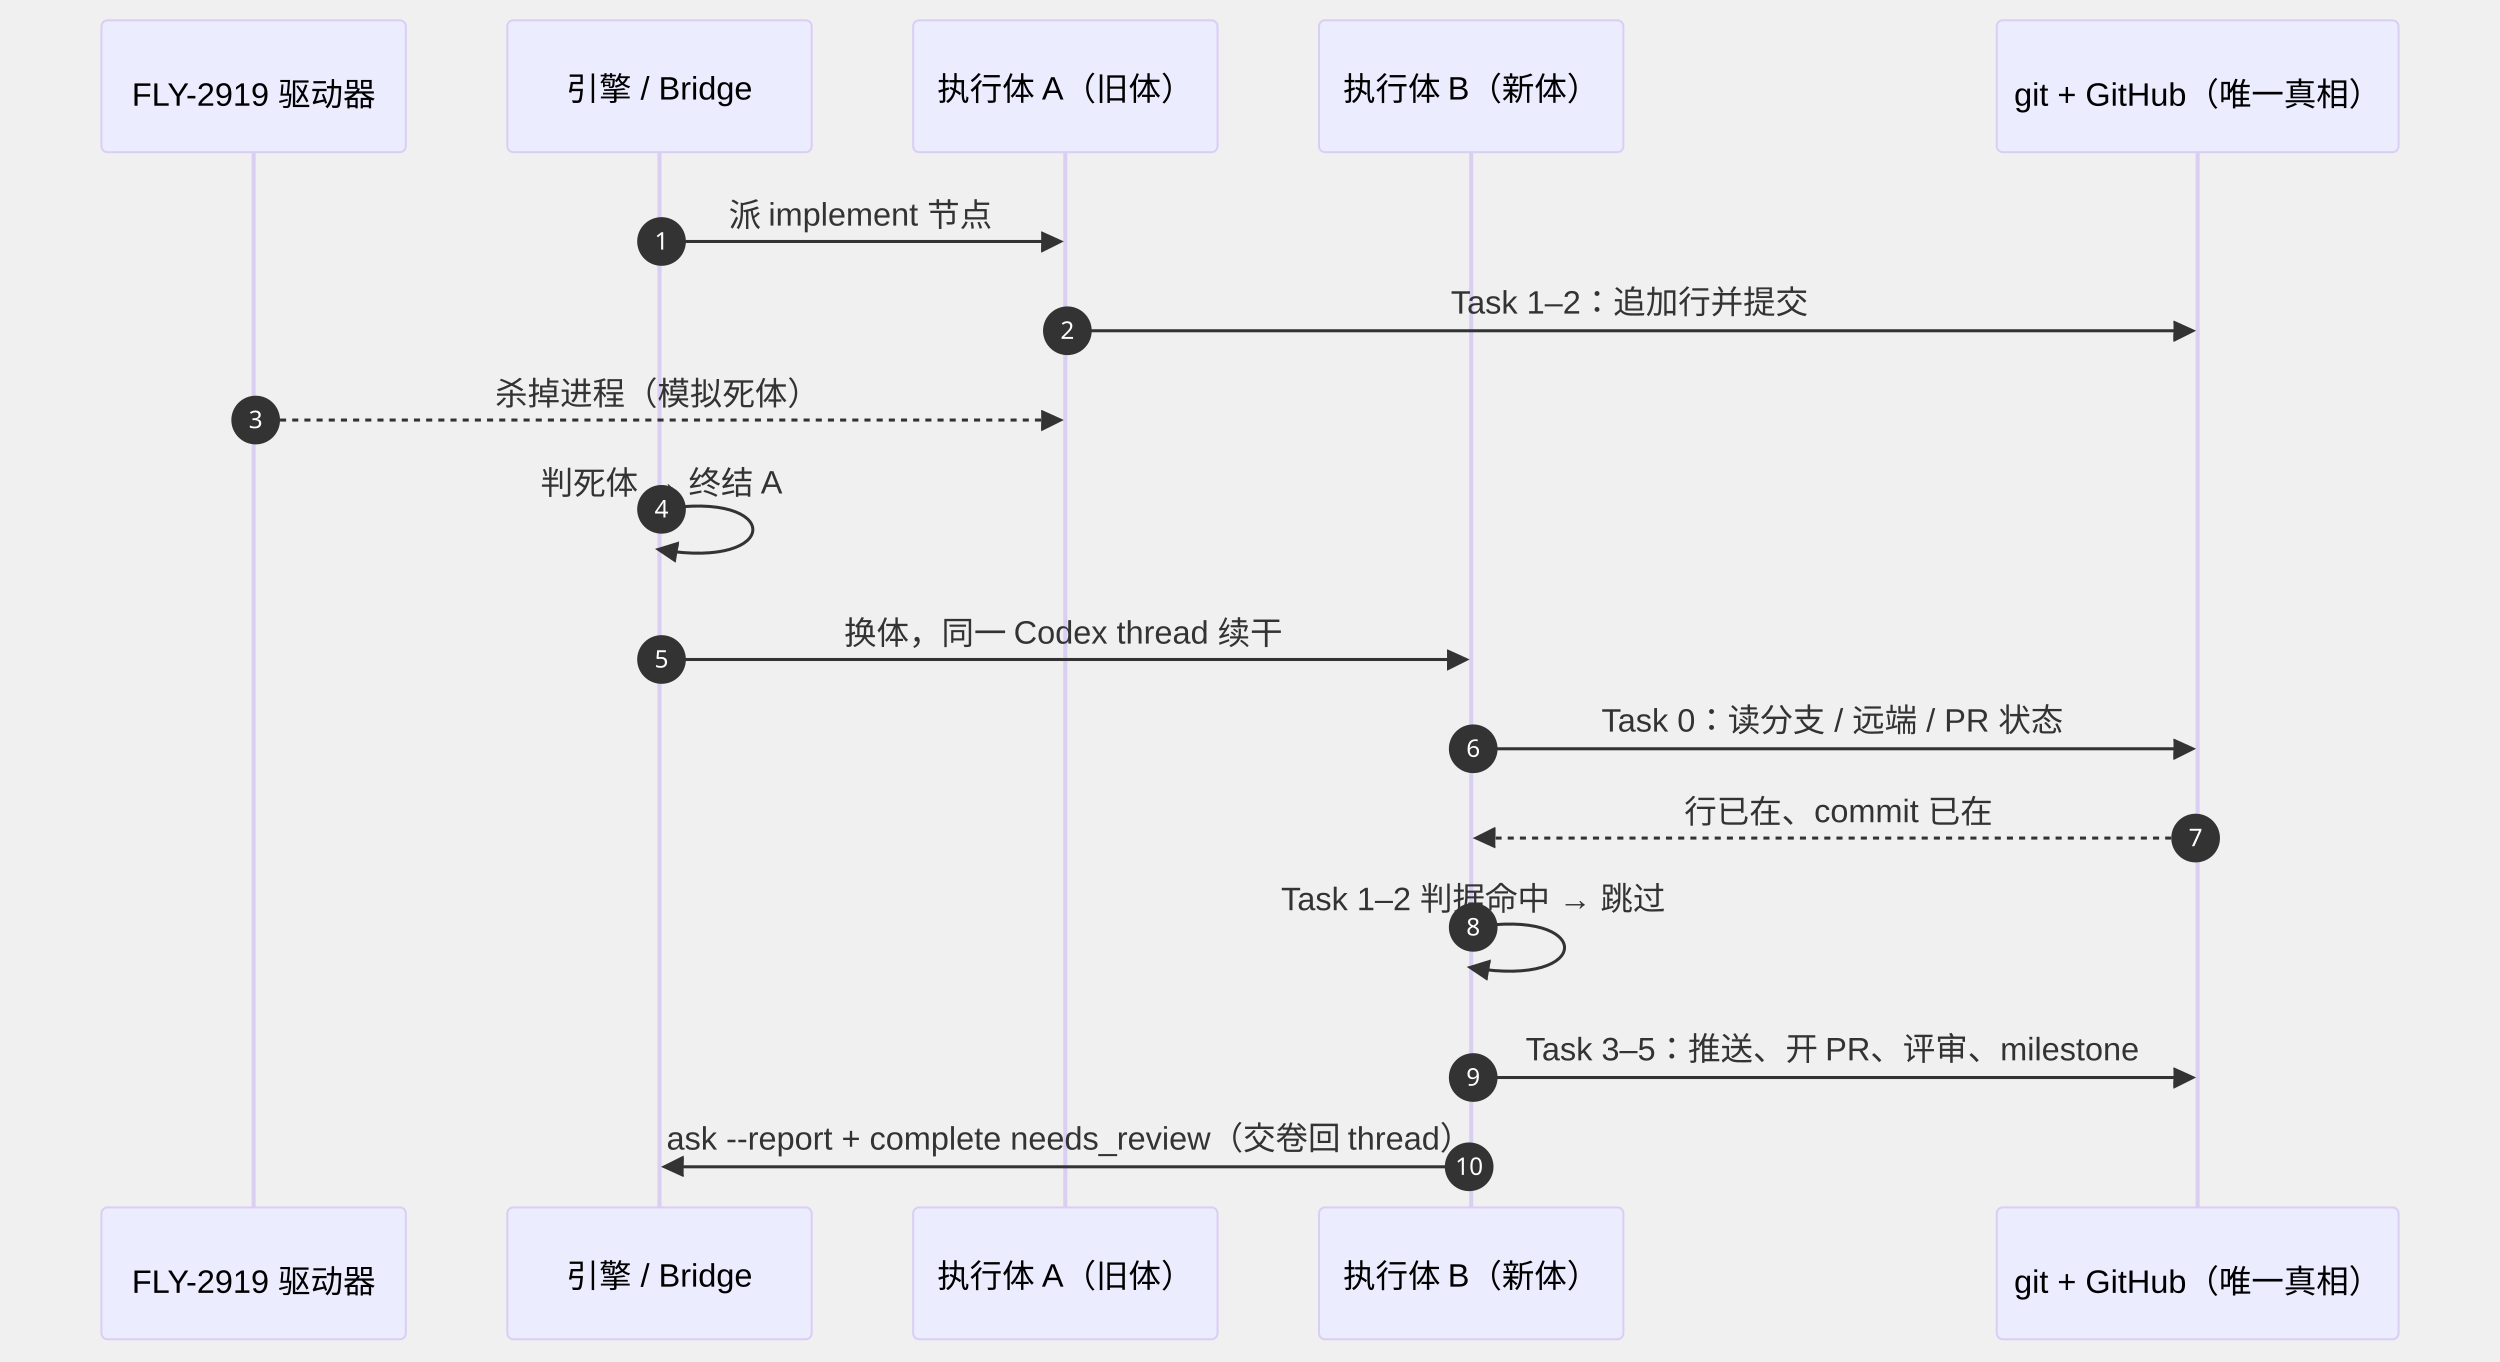
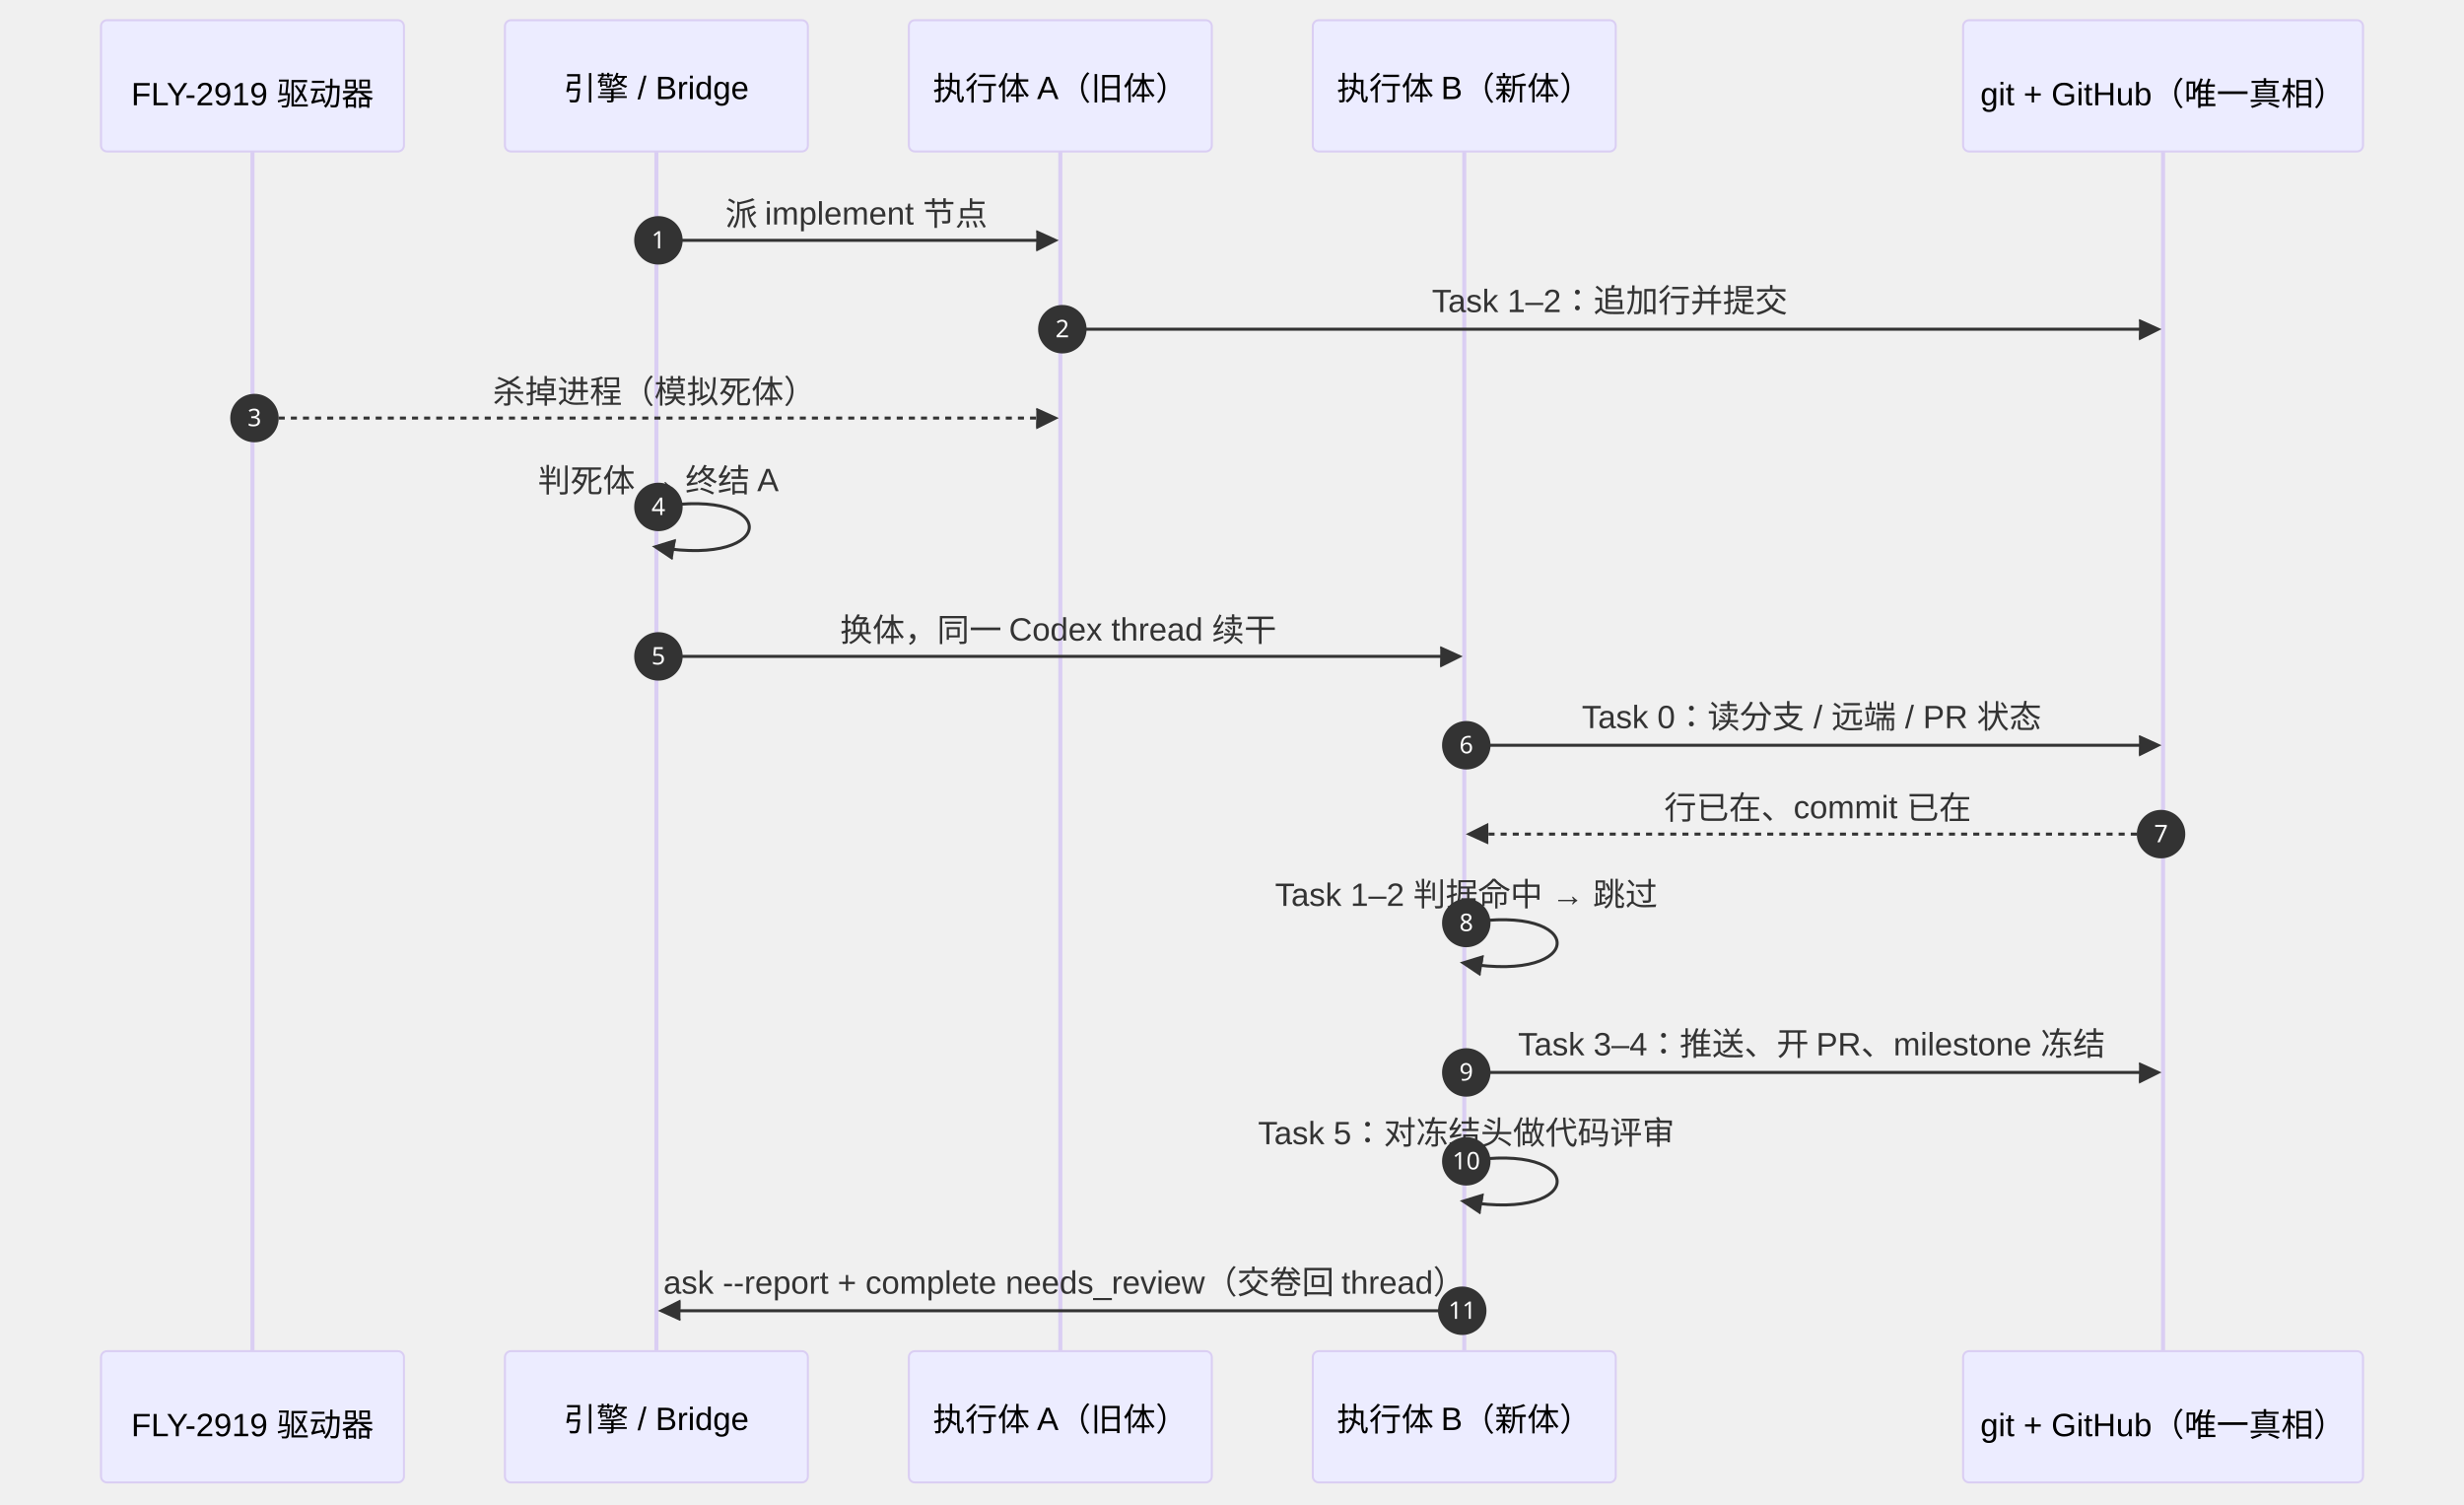
- <svg xmlns="http://www.w3.org/2000/svg" id="FLY-3030-d2" width="100%" style="max-width: 1232px; background-color: white;" viewBox="-50 -10 1232 671" role="graphics-document document" aria-roledescription="sequence">
+ <svg xmlns="http://www.w3.org/2000/svg" id="FLY-3030-d2" width="100%" style="max-width: 1220px; background-color: white;" viewBox="-50 -10 1220 745" role="graphics-document document" aria-roledescription="sequence">
  <g>
-     <rect x="934" y="585" fill="#eaeaea" stroke="#666" width="198" height="65" name="G" rx="3" ry="3" class="actor actor-bottom" />
-     <text x="1033" y="617.5" dominant-baseline="central" alignment-baseline="central" class="actor actor-box" style="text-anchor: middle; font-size: 16px; font-weight: 400;">
-       <tspan x="1033" dy="0">git + GitHub（唯一真相）</tspan>
+     <rect x="922" y="659" fill="#eaeaea" stroke="#666" width="198" height="65" name="G" rx="3" ry="3" class="actor actor-bottom" />
+     <text x="1021" y="691.5" dominant-baseline="central" alignment-baseline="central" class="actor actor-box" style="text-anchor: middle; font-size: 16px; font-weight: 400;">
+       <tspan x="1021" dy="0">git + GitHub（唯一真相）</tspan>
    </text>
  </g>
  <g>
-     <rect x="600" y="585" fill="#eaeaea" stroke="#666" width="150" height="65" name="B" rx="3" ry="3" class="actor actor-bottom" />
-     <text x="675" y="617.5" dominant-baseline="central" alignment-baseline="central" class="actor actor-box" style="text-anchor: middle; font-size: 16px; font-weight: 400;">
+     <rect x="600" y="659" fill="#eaeaea" stroke="#666" width="150" height="65" name="B" rx="3" ry="3" class="actor actor-bottom" />
+     <text x="675" y="691.5" dominant-baseline="central" alignment-baseline="central" class="actor actor-box" style="text-anchor: middle; font-size: 16px; font-weight: 400;">
      <tspan x="675" dy="0">执行体 B（新体）</tspan>
    </text>
  </g>
  <g>
-     <rect x="400" y="585" fill="#eaeaea" stroke="#666" width="150" height="65" name="A" rx="3" ry="3" class="actor actor-bottom" />
-     <text x="475" y="617.5" dominant-baseline="central" alignment-baseline="central" class="actor actor-box" style="text-anchor: middle; font-size: 16px; font-weight: 400;">
+     <rect x="400" y="659" fill="#eaeaea" stroke="#666" width="150" height="65" name="A" rx="3" ry="3" class="actor actor-bottom" />
+     <text x="475" y="691.5" dominant-baseline="central" alignment-baseline="central" class="actor actor-box" style="text-anchor: middle; font-size: 16px; font-weight: 400;">
      <tspan x="475" dy="0">执行体 A（旧体）</tspan>
    </text>
  </g>
  <g>
-     <rect x="200" y="585" fill="#eaeaea" stroke="#666" width="150" height="65" name="E" rx="3" ry="3" class="actor actor-bottom" />
-     <text x="275" y="617.5" dominant-baseline="central" alignment-baseline="central" class="actor actor-box" style="text-anchor: middle; font-size: 16px; font-weight: 400;">
+     <rect x="200" y="659" fill="#eaeaea" stroke="#666" width="150" height="65" name="E" rx="3" ry="3" class="actor actor-bottom" />
+     <text x="275" y="691.5" dominant-baseline="central" alignment-baseline="central" class="actor actor-box" style="text-anchor: middle; font-size: 16px; font-weight: 400;">
      <tspan x="275" dy="0">引擎 / Bridge</tspan>
    </text>
  </g>
  <g>
-     <rect x="0" y="585" fill="#eaeaea" stroke="#666" width="150" height="65" name="D" rx="3" ry="3" class="actor actor-bottom" />
-     <text x="75" y="617.5" dominant-baseline="central" alignment-baseline="central" class="actor actor-box" style="text-anchor: middle; font-size: 16px; font-weight: 400;">
+     <rect x="0" y="659" fill="#eaeaea" stroke="#666" width="150" height="65" name="D" rx="3" ry="3" class="actor actor-bottom" />
+     <text x="75" y="691.5" dominant-baseline="central" alignment-baseline="central" class="actor actor-box" style="text-anchor: middle; font-size: 16px; font-weight: 400;">
      <tspan x="75" dy="0">FLY-2919 驱动器</tspan>
    </text>
  </g>
  <g>
-     <line id="actor4" x1="1033" y1="65" x2="1033" y2="585" class="actor-line 200" stroke-width="0.5px" stroke="#999" name="G" />
+     <line id="actor4" x1="1021" y1="65" x2="1021" y2="659" class="actor-line 200" stroke-width="0.5px" stroke="#999" name="G" />
    <g id="root-4">
-       <rect x="934" y="0" fill="#eaeaea" stroke="#666" width="198" height="65" name="G" rx="3" ry="3" class="actor actor-top" />
-       <text x="1033" y="32.5" dominant-baseline="central" alignment-baseline="central" class="actor actor-box" style="text-anchor: middle; font-size: 16px; font-weight: 400;">
-         <tspan x="1033" dy="0">git + GitHub（唯一真相）</tspan>
+       <rect x="922" y="0" fill="#eaeaea" stroke="#666" width="198" height="65" name="G" rx="3" ry="3" class="actor actor-top" />
+       <text x="1021" y="32.5" dominant-baseline="central" alignment-baseline="central" class="actor actor-box" style="text-anchor: middle; font-size: 16px; font-weight: 400;">
+         <tspan x="1021" dy="0">git + GitHub（唯一真相）</tspan>
      </text>
    </g>
  </g>
  <g>
-     <line id="actor3" x1="675" y1="65" x2="675" y2="585" class="actor-line 200" stroke-width="0.5px" stroke="#999" name="B" />
+     <line id="actor3" x1="675" y1="65" x2="675" y2="659" class="actor-line 200" stroke-width="0.5px" stroke="#999" name="B" />
    <g id="root-3">
      <rect x="600" y="0" fill="#eaeaea" stroke="#666" width="150" height="65" name="B" rx="3" ry="3" class="actor actor-top" />
      <text x="675" y="32.5" dominant-baseline="central" alignment-baseline="central" class="actor actor-box" style="text-anchor: middle; font-size: 16px; font-weight: 400;">
        <tspan x="675" dy="0">执行体 B（新体）</tspan>
      </text>
    </g>
  </g>
  <g>
-     <line id="actor2" x1="475" y1="65" x2="475" y2="585" class="actor-line 200" stroke-width="0.5px" stroke="#999" name="A" />
+     <line id="actor2" x1="475" y1="65" x2="475" y2="659" class="actor-line 200" stroke-width="0.5px" stroke="#999" name="A" />
    <g id="root-2">
      <rect x="400" y="0" fill="#eaeaea" stroke="#666" width="150" height="65" name="A" rx="3" ry="3" class="actor actor-top" />
      <text x="475" y="32.5" dominant-baseline="central" alignment-baseline="central" class="actor actor-box" style="text-anchor: middle; font-size: 16px; font-weight: 400;">
        <tspan x="475" dy="0">执行体 A（旧体）</tspan>
      </text>
    </g>
  </g>
  <g>
-     <line id="actor1" x1="275" y1="65" x2="275" y2="585" class="actor-line 200" stroke-width="0.5px" stroke="#999" name="E" />
+     <line id="actor1" x1="275" y1="65" x2="275" y2="659" class="actor-line 200" stroke-width="0.5px" stroke="#999" name="E" />
    <g id="root-1">
      <rect x="200" y="0" fill="#eaeaea" stroke="#666" width="150" height="65" name="E" rx="3" ry="3" class="actor actor-top" />
      <text x="275" y="32.5" dominant-baseline="central" alignment-baseline="central" class="actor actor-box" style="text-anchor: middle; font-size: 16px; font-weight: 400;">
        <tspan x="275" dy="0">引擎 / Bridge</tspan>
      </text>
    </g>
  </g>
  <g>
-     <line id="actor0" x1="75" y1="65" x2="75" y2="585" class="actor-line 200" stroke-width="0.5px" stroke="#999" name="D" />
+     <line id="actor0" x1="75" y1="65" x2="75" y2="659" class="actor-line 200" stroke-width="0.5px" stroke="#999" name="D" />
    <g id="root-0">
      <rect x="0" y="0" fill="#eaeaea" stroke="#666" width="150" height="65" name="D" rx="3" ry="3" class="actor actor-top" />
      <text x="75" y="32.5" dominant-baseline="central" alignment-baseline="central" class="actor actor-box" style="text-anchor: middle; font-size: 16px; font-weight: 400;">
        <tspan x="75" dy="0">FLY-2919 驱动器</tspan>
      </text>
    </g>
  </g>
  <style>#FLY-3030-d2{font-family:"trebuchet ms",verdana,arial,sans-serif;font-size:16px;fill:#333;}@keyframes edge-animation-frame{from{stroke-dashoffset:0;}}@keyframes dash{to{stroke-dashoffset:0;}}#FLY-3030-d2 .edge-animation-slow{stroke-dasharray:9,5!important;stroke-dashoffset:900;animation:dash 50s linear infinite;stroke-linecap:round;}#FLY-3030-d2 .edge-animation-fast{stroke-dasharray:9,5!important;stroke-dashoffset:900;animation:dash 20s linear infinite;stroke-linecap:round;}#FLY-3030-d2 .error-icon{fill:#552222;}#FLY-3030-d2 .error-text{fill:#552222;stroke:#552222;}#FLY-3030-d2 .edge-thickness-normal{stroke-width:1px;}#FLY-3030-d2 .edge-thickness-thick{stroke-width:3.5px;}#FLY-3030-d2 .edge-pattern-solid{stroke-dasharray:0;}#FLY-3030-d2 .edge-thickness-invisible{stroke-width:0;fill:none;}#FLY-3030-d2 .edge-pattern-dashed{stroke-dasharray:3;}#FLY-3030-d2 .edge-pattern-dotted{stroke-dasharray:2;}#FLY-3030-d2 .marker{fill:#333333;stroke:#333333;}#FLY-3030-d2 .marker.cross{stroke:#333333;}#FLY-3030-d2 svg{font-family:"trebuchet ms",verdana,arial,sans-serif;font-size:16px;}#FLY-3030-d2 p{margin:0;}#FLY-3030-d2 .actor{stroke:hsl(259.626, 59.777%, 87.902%);fill:#ECECFF;}#FLY-3030-d2 text.actor&gt;tspan{fill:black;stroke:none;}#FLY-3030-d2 .actor-line{stroke:hsl(259.626, 59.777%, 87.902%);}#FLY-3030-d2 .innerArc{stroke-width:1.5;stroke-dasharray:none;}#FLY-3030-d2 .messageLine0{stroke-width:1.5;stroke-dasharray:none;stroke:#333;}#FLY-3030-d2 .messageLine1{stroke-width:1.5;stroke-dasharray:2,2;stroke:#333;}#FLY-3030-d2 #arrowhead path{fill:#333;stroke:#333;}#FLY-3030-d2 .sequenceNumber{fill:white;}#FLY-3030-d2 #sequencenumber{fill:#333;}#FLY-3030-d2 #crosshead path{fill:#333;stroke:#333;}#FLY-3030-d2 .messageText{fill:#333;stroke:none;}#FLY-3030-d2 .labelBox{stroke:hsl(259.626, 59.777%, 87.902%);fill:#ECECFF;}#FLY-3030-d2 .labelText,#FLY-3030-d2 .labelText&gt;tspan{fill:black;stroke:none;}#FLY-3030-d2 .loopText,#FLY-3030-d2 .loopText&gt;tspan{fill:black;stroke:none;}#FLY-3030-d2 .loopLine{stroke-width:2px;stroke-dasharray:2,2;stroke:hsl(259.626, 59.777%, 87.902%);fill:hsl(259.626, 59.777%, 87.902%);}#FLY-3030-d2 .note{stroke:#aaaa33;fill:#fff5ad;}#FLY-3030-d2 .noteText,#FLY-3030-d2 .noteText&gt;tspan{fill:black;stroke:none;}#FLY-3030-d2 .activation0{fill:#f4f4f4;stroke:#666;}#FLY-3030-d2 .activation1{fill:#f4f4f4;stroke:#666;}#FLY-3030-d2 .activation2{fill:#f4f4f4;stroke:#666;}#FLY-3030-d2 .actorPopupMenu{position:absolute;}#FLY-3030-d2 .actorPopupMenuPanel{position:absolute;fill:#ECECFF;box-shadow:0px 8px 16px 0px rgba(0,0,0,0.2);filter:drop-shadow(3px 5px 2px rgb(0 0 0 / 0.4));}#FLY-3030-d2 .actor-man line{stroke:hsl(259.626, 59.777%, 87.902%);fill:#ECECFF;}#FLY-3030-d2 .actor-man circle,#FLY-3030-d2 line{stroke:hsl(259.626, 59.777%, 87.902%);fill:#ECECFF;stroke-width:2px;}#FLY-3030-d2 :root{--mermaid-font-family:"trebuchet ms",verdana,arial,sans-serif;}</style>
  <g />
  <defs>
    <symbol id="computer" width="24" height="24">
      <path transform="scale(.5)" d="M2 2v13h20v-13h-20zm18 11h-16v-9h16v9zm-10.228 6l.466-1h3.524l.467 1h-4.457zm14.228 3h-24l2-6h2.104l-1.33 4h18.45l-1.297-4h2.073l2 6zm-5-10h-14v-7h14v7z" />
    </symbol>
  </defs>
  <defs>
    <symbol id="database" fill-rule="evenodd" clip-rule="evenodd">
      <path transform="scale(.5)" d="M12.258.001l.256.004.255.005.253.008.251.01.249.012.247.015.246.016.242.019.241.02.239.023.236.024.233.027.231.028.229.031.225.032.223.034.22.036.217.038.214.04.211.041.208.043.205.045.201.046.198.048.194.05.191.051.187.053.183.054.18.056.175.057.172.059.168.06.163.061.16.063.155.064.15.066.074.033.073.033.071.034.07.034.069.035.068.035.067.035.066.035.064.036.064.036.062.036.06.036.06.037.058.037.058.037.055.038.055.038.053.038.052.038.051.039.05.039.048.039.047.039.045.04.044.04.043.04.041.04.04.041.039.041.037.041.036.041.034.041.033.042.032.042.03.042.029.042.027.042.026.043.024.043.023.043.021.043.02.043.018.044.017.043.015.044.013.044.012.044.011.045.009.044.007.045.006.045.004.045.002.045.001.045v17l-.001.045-.002.045-.004.045-.006.045-.007.045-.009.044-.011.045-.012.044-.013.044-.015.044-.017.043-.018.044-.02.043-.021.043-.023.043-.024.043-.026.043-.027.042-.029.042-.03.042-.032.042-.033.042-.034.041-.036.041-.037.041-.039.041-.04.041-.041.04-.043.04-.044.04-.045.04-.047.039-.048.039-.05.039-.051.039-.052.038-.053.038-.055.038-.055.038-.058.037-.058.037-.06.037-.06.036-.062.036-.064.036-.064.036-.066.035-.067.035-.068.035-.069.035-.07.034-.071.034-.073.033-.074.033-.15.066-.155.064-.16.063-.163.061-.168.06-.172.059-.175.057-.18.056-.183.054-.187.053-.191.051-.194.05-.198.048-.201.046-.205.045-.208.043-.211.041-.214.04-.217.038-.22.036-.223.034-.225.032-.229.031-.231.028-.233.027-.236.024-.239.023-.241.02-.242.019-.246.016-.247.015-.249.012-.251.01-.253.008-.255.005-.256.004-.258.001-.258-.001-.256-.004-.255-.005-.253-.008-.251-.01-.249-.012-.247-.015-.245-.016-.243-.019-.241-.02-.238-.023-.236-.024-.234-.027-.231-.028-.228-.031-.226-.032-.223-.034-.22-.036-.217-.038-.214-.04-.211-.041-.208-.043-.204-.045-.201-.046-.198-.048-.195-.05-.19-.051-.187-.053-.184-.054-.179-.056-.176-.057-.172-.059-.167-.06-.164-.061-.159-.063-.155-.064-.151-.066-.074-.033-.072-.033-.072-.034-.07-.034-.069-.035-.068-.035-.067-.035-.066-.035-.064-.036-.063-.036-.062-.036-.061-.036-.06-.037-.058-.037-.057-.037-.056-.038-.055-.038-.053-.038-.052-.038-.051-.039-.049-.039-.049-.039-.046-.039-.046-.04-.044-.04-.043-.04-.041-.04-.04-.041-.039-.041-.037-.041-.036-.041-.034-.041-.033-.042-.032-.042-.03-.042-.029-.042-.027-.042-.026-.043-.024-.043-.023-.043-.021-.043-.02-.043-.018-.044-.017-.043-.015-.044-.013-.044-.012-.044-.011-.045-.009-.044-.007-.045-.006-.045-.004-.045-.002-.045-.001-.045v-17l.001-.045.002-.045.004-.045.006-.045.007-.045.009-.044.011-.045.012-.044.013-.044.015-.044.017-.043.018-.044.02-.043.021-.043.023-.043.024-.043.026-.043.027-.042.029-.042.03-.042.032-.042.033-.042.034-.041.036-.041.037-.041.039-.041.04-.041.041-.04.043-.04.044-.04.046-.04.046-.039.049-.039.049-.039.051-.039.052-.038.053-.038.055-.038.056-.038.057-.037.058-.037.06-.037.061-.036.062-.036.063-.036.064-.036.066-.035.067-.035.068-.035.069-.035.07-.034.072-.034.072-.033.074-.033.151-.066.155-.064.159-.063.164-.061.167-.06.172-.059.176-.057.179-.056.184-.054.187-.053.19-.051.195-.05.198-.048.201-.046.204-.045.208-.043.211-.041.214-.04.217-.038.22-.036.223-.034.226-.032.228-.031.231-.028.234-.027.236-.024.238-.023.241-.02.243-.019.245-.016.247-.015.249-.012.251-.01.253-.008.255-.005.256-.004.258-.001.258.001zm-9.258 20.499v.01l.001.021.003.021.004.022.005.021.006.022.007.022.009.023.01.022.011.023.012.023.013.023.015.023.016.024.017.023.018.024.019.024.021.024.022.025.023.024.024.025.052.049.056.05.061.051.066.051.07.051.075.051.079.052.084.052.088.052.092.052.097.052.102.051.105.052.11.052.114.051.119.051.123.051.127.05.131.05.135.05.139.048.144.049.147.047.152.047.155.047.16.045.163.045.167.043.171.043.176.041.178.041.183.039.187.039.19.037.194.035.197.035.202.033.204.031.209.03.212.029.216.027.219.025.222.024.226.021.23.02.233.018.236.016.24.015.243.012.246.01.249.008.253.005.256.004.259.001.26-.001.257-.004.254-.005.25-.008.247-.011.244-.012.241-.014.237-.016.233-.018.231-.021.226-.021.224-.024.22-.026.216-.027.212-.028.21-.031.205-.031.202-.034.198-.034.194-.036.191-.037.187-.039.183-.04.179-.04.175-.042.172-.043.168-.044.163-.045.16-.046.155-.046.152-.047.148-.048.143-.049.139-.049.136-.05.131-.05.126-.05.123-.051.118-.052.114-.051.11-.052.106-.052.101-.052.096-.052.092-.052.088-.053.083-.051.079-.052.074-.052.07-.051.065-.051.06-.051.056-.05.051-.05.023-.024.023-.025.021-.024.02-.024.019-.024.018-.024.017-.024.015-.023.014-.024.013-.023.012-.023.01-.023.01-.022.008-.022.006-.022.006-.022.004-.022.004-.021.001-.021.001-.021v-4.127l-.077.055-.08.053-.083.054-.085.053-.087.052-.09.052-.093.051-.095.05-.097.05-.1.049-.102.049-.105.048-.106.047-.109.047-.111.046-.114.045-.115.045-.118.044-.12.043-.122.042-.124.042-.126.041-.128.04-.13.04-.132.038-.134.038-.135.037-.138.037-.139.035-.142.035-.143.034-.144.033-.147.032-.148.031-.15.03-.151.03-.153.029-.154.027-.156.027-.158.026-.159.025-.161.024-.162.023-.163.022-.165.021-.166.02-.167.019-.169.018-.169.017-.171.016-.173.015-.173.014-.175.013-.175.012-.177.011-.178.01-.179.008-.179.008-.181.006-.182.005-.182.004-.184.003-.184.002h-.37l-.184-.002-.184-.003-.182-.004-.182-.005-.181-.006-.179-.008-.179-.008-.178-.01-.176-.011-.176-.012-.175-.013-.173-.014-.172-.015-.171-.016-.17-.017-.169-.018-.167-.019-.166-.02-.165-.021-.163-.022-.162-.023-.161-.024-.159-.025-.157-.026-.156-.027-.155-.027-.153-.029-.151-.03-.15-.03-.148-.031-.146-.032-.145-.033-.143-.034-.141-.035-.14-.035-.137-.037-.136-.037-.134-.038-.132-.038-.13-.04-.128-.04-.126-.041-.124-.042-.122-.042-.12-.044-.117-.043-.116-.045-.113-.045-.112-.046-.109-.047-.106-.047-.105-.048-.102-.049-.1-.049-.097-.05-.095-.05-.093-.052-.09-.051-.087-.052-.085-.053-.083-.054-.08-.054-.077-.054v4.127zm0-5.654v.011l.001.021.003.021.004.021.005.022.006.022.007.022.009.022.01.022.011.023.012.023.013.023.015.024.016.023.017.024.018.024.019.024.021.024.022.024.023.025.024.024.052.05.056.05.061.05.066.051.07.051.075.052.079.051.084.052.088.052.092.052.097.052.102.052.105.052.11.051.114.051.119.052.123.05.127.051.131.05.135.049.139.049.144.048.147.048.152.047.155.046.16.045.163.045.167.044.171.042.176.042.178.04.183.04.187.038.19.037.194.036.197.034.202.033.204.032.209.03.212.028.216.027.219.025.222.024.226.022.23.02.233.018.236.016.24.014.243.012.246.01.249.008.253.006.256.003.259.001.26-.001.257-.003.254-.006.25-.008.247-.01.244-.012.241-.015.237-.016.233-.018.231-.02.226-.022.224-.024.22-.025.216-.027.212-.029.21-.03.205-.032.202-.033.198-.035.194-.036.191-.037.187-.039.183-.039.179-.041.175-.042.172-.043.168-.044.163-.045.16-.045.155-.047.152-.047.148-.048.143-.048.139-.05.136-.049.131-.05.126-.051.123-.051.118-.051.114-.052.11-.052.106-.052.101-.052.096-.052.092-.052.088-.052.083-.052.079-.052.074-.051.07-.052.065-.051.06-.05.056-.051.051-.049.023-.025.023-.024.021-.025.02-.024.019-.024.018-.024.017-.024.015-.023.014-.023.013-.024.012-.022.01-.023.01-.023.008-.022.006-.022.006-.022.004-.021.004-.022.001-.021.001-.021v-4.139l-.077.054-.08.054-.083.054-.085.052-.087.053-.09.051-.093.051-.095.051-.097.05-.1.049-.102.049-.105.048-.106.047-.109.047-.111.046-.114.045-.115.044-.118.044-.12.044-.122.042-.124.042-.126.041-.128.04-.13.039-.132.039-.134.038-.135.037-.138.036-.139.036-.142.035-.143.033-.144.033-.147.033-.148.031-.15.03-.151.03-.153.028-.154.028-.156.027-.158.026-.159.025-.161.024-.162.023-.163.022-.165.021-.166.02-.167.019-.169.018-.169.017-.171.016-.173.015-.173.014-.175.013-.175.012-.177.011-.178.009-.179.009-.179.007-.181.007-.182.005-.182.004-.184.003-.184.002h-.37l-.184-.002-.184-.003-.182-.004-.182-.005-.181-.007-.179-.007-.179-.009-.178-.009-.176-.011-.176-.012-.175-.013-.173-.014-.172-.015-.171-.016-.17-.017-.169-.018-.167-.019-.166-.02-.165-.021-.163-.022-.162-.023-.161-.024-.159-.025-.157-.026-.156-.027-.155-.028-.153-.028-.151-.03-.15-.03-.148-.031-.146-.033-.145-.033-.143-.033-.141-.035-.14-.036-.137-.036-.136-.037-.134-.038-.132-.039-.13-.039-.128-.04-.126-.041-.124-.042-.122-.043-.12-.043-.117-.044-.116-.044-.113-.046-.112-.046-.109-.046-.106-.047-.105-.048-.102-.049-.1-.049-.097-.05-.095-.051-.093-.051-.09-.051-.087-.053-.085-.052-.083-.054-.08-.054-.077-.054v4.139zm0-5.666v.011l.001.02.003.022.004.021.005.022.006.021.007.022.009.023.01.022.011.023.012.023.013.023.015.023.016.024.017.024.018.023.019.024.021.025.022.024.023.024.024.025.052.05.056.05.061.05.066.051.07.051.075.052.079.051.084.052.088.052.092.052.097.052.102.052.105.051.11.052.114.051.119.051.123.051.127.05.131.05.135.05.139.049.144.048.147.048.152.047.155.046.16.045.163.045.167.043.171.043.176.042.178.04.183.04.187.038.19.037.194.036.197.034.202.033.204.032.209.03.212.028.216.027.219.025.222.024.226.021.23.02.233.018.236.017.24.014.243.012.246.01.249.008.253.006.256.003.259.001.26-.001.257-.003.254-.006.25-.008.247-.01.244-.013.241-.014.237-.016.233-.018.231-.02.226-.022.224-.024.22-.025.216-.027.212-.029.21-.03.205-.032.202-.033.198-.035.194-.036.191-.037.187-.039.183-.039.179-.041.175-.042.172-.043.168-.044.163-.045.16-.045.155-.047.152-.047.148-.048.143-.049.139-.049.136-.049.131-.051.126-.05.123-.051.118-.052.114-.051.11-.052.106-.052.101-.052.096-.052.092-.052.088-.052.083-.052.079-.052.074-.052.07-.051.065-.051.06-.051.056-.05.051-.049.023-.025.023-.025.021-.024.02-.024.019-.024.018-.024.017-.024.015-.023.014-.024.013-.023.012-.023.01-.022.01-.023.008-.022.006-.022.006-.022.004-.022.004-.021.001-.021.001-.021v-4.153l-.077.054-.08.054-.083.053-.085.053-.087.053-.09.051-.093.051-.095.051-.097.05-.1.049-.102.048-.105.048-.106.048-.109.046-.111.046-.114.046-.115.044-.118.044-.12.043-.122.043-.124.042-.126.041-.128.04-.13.039-.132.039-.134.038-.135.037-.138.036-.139.036-.142.034-.143.034-.144.033-.147.032-.148.032-.15.03-.151.03-.153.028-.154.028-.156.027-.158.026-.159.024-.161.024-.162.023-.163.023-.165.021-.166.02-.167.019-.169.018-.169.017-.171.016-.173.015-.173.014-.175.013-.175.012-.177.01-.178.01-.179.009-.179.007-.181.006-.182.006-.182.004-.184.003-.184.001-.185.001-.185-.001-.184-.001-.184-.003-.182-.004-.182-.006-.181-.006-.179-.007-.179-.009-.178-.01-.176-.01-.176-.012-.175-.013-.173-.014-.172-.015-.171-.016-.17-.017-.169-.018-.167-.019-.166-.02-.165-.021-.163-.023-.162-.023-.161-.024-.159-.024-.157-.026-.156-.027-.155-.028-.153-.028-.151-.03-.15-.03-.148-.032-.146-.032-.145-.033-.143-.034-.141-.034-.14-.036-.137-.036-.136-.037-.134-.038-.132-.039-.13-.039-.128-.041-.126-.041-.124-.041-.122-.043-.12-.043-.117-.044-.116-.044-.113-.046-.112-.046-.109-.046-.106-.048-.105-.048-.102-.048-.1-.05-.097-.049-.095-.051-.093-.051-.09-.052-.087-.052-.085-.053-.083-.053-.08-.054-.077-.054v4.153zm8.74-8.179l-.257.004-.254.005-.25.008-.247.011-.244.012-.241.014-.237.016-.233.018-.231.021-.226.022-.224.023-.22.026-.216.027-.212.028-.21.031-.205.032-.202.033-.198.034-.194.036-.191.038-.187.038-.183.04-.179.041-.175.042-.172.043-.168.043-.163.045-.16.046-.155.046-.152.048-.148.048-.143.048-.139.049-.136.05-.131.05-.126.051-.123.051-.118.051-.114.052-.11.052-.106.052-.101.052-.096.052-.092.052-.088.052-.083.052-.079.052-.074.051-.07.052-.065.051-.06.05-.056.05-.051.05-.023.025-.023.024-.021.024-.02.025-.019.024-.018.024-.017.023-.015.024-.014.023-.013.023-.012.023-.01.023-.01.022-.008.022-.006.023-.006.021-.004.022-.004.021-.001.021-.001.021.001.021.001.021.004.021.004.022.006.021.006.023.008.022.01.022.01.023.012.023.013.023.014.023.015.024.017.023.018.024.019.024.02.025.021.024.023.024.023.025.051.05.056.05.06.05.065.051.07.052.074.051.079.052.083.052.088.052.092.052.096.052.101.052.106.052.11.052.114.052.118.051.123.051.126.051.131.05.136.05.139.049.143.048.148.048.152.048.155.046.16.046.163.045.168.043.172.043.175.042.179.041.183.04.187.038.191.038.194.036.198.034.202.033.205.032.21.031.212.028.216.027.22.026.224.023.226.022.231.021.233.018.237.016.241.014.244.012.247.011.25.008.254.005.257.004.26.001.26-.001.257-.004.254-.005.25-.008.247-.011.244-.012.241-.014.237-.016.233-.018.231-.021.226-.022.224-.023.22-.026.216-.027.212-.028.21-.031.205-.032.202-.033.198-.034.194-.036.191-.038.187-.038.183-.04.179-.041.175-.042.172-.043.168-.043.163-.045.16-.046.155-.046.152-.048.148-.048.143-.048.139-.049.136-.05.131-.05.126-.051.123-.051.118-.051.114-.052.11-.052.106-.052.101-.052.096-.052.092-.052.088-.052.083-.052.079-.052.074-.051.07-.052.065-.051.06-.05.056-.05.051-.05.023-.025.023-.024.021-.024.02-.025.019-.024.018-.024.017-.023.015-.024.014-.023.013-.023.012-.023.01-.023.01-.022.008-.022.006-.023.006-.021.004-.022.004-.021.001-.021.001-.021-.001-.021-.001-.021-.004-.021-.004-.022-.006-.021-.006-.023-.008-.022-.01-.022-.01-.023-.012-.023-.013-.023-.014-.023-.015-.024-.017-.023-.018-.024-.019-.024-.02-.025-.021-.024-.023-.024-.023-.025-.051-.05-.056-.05-.06-.05-.065-.051-.07-.052-.074-.051-.079-.052-.083-.052-.088-.052-.092-.052-.096-.052-.101-.052-.106-.052-.11-.052-.114-.052-.118-.051-.123-.051-.126-.051-.131-.05-.136-.05-.139-.049-.143-.048-.148-.048-.152-.048-.155-.046-.16-.046-.163-.045-.168-.043-.172-.043-.175-.042-.179-.041-.183-.04-.187-.038-.191-.038-.194-.036-.198-.034-.202-.033-.205-.032-.21-.031-.212-.028-.216-.027-.22-.026-.224-.023-.226-.022-.231-.021-.233-.018-.237-.016-.241-.014-.244-.012-.247-.011-.25-.008-.254-.005-.257-.004-.26-.001-.26.001z" />
    </symbol>
  </defs>
  <defs>
    <symbol id="clock" width="24" height="24">
      <path transform="scale(.5)" d="M12 2c5.514 0 10 4.486 10 10s-4.486 10-10 10-10-4.486-10-10 4.486-10 10-10zm0-2c-6.627 0-12 5.373-12 12s5.373 12 12 12 12-5.373 12-12-5.373-12-12-12zm5.848 12.459c.202.038.202.333.001.372-1.907.361-6.045 1.111-6.547 1.111-.719 0-1.301-.582-1.301-1.301 0-.512.77-5.447 1.125-7.445.034-.192.312-.181.343.014l.985 6.238 5.394 1.011z" />
    </symbol>
  </defs>
  <defs>
    <marker id="arrowhead" refX="7.9" refY="5" markerUnits="userSpaceOnUse" markerWidth="12" markerHeight="12" orient="auto-start-reverse">
      <path d="M -1 0 L 10 5 L 0 10 z" />
    </marker>
  </defs>
  <defs>
    <marker id="crosshead" markerWidth="15" markerHeight="8" orient="auto" refX="4" refY="4.5">
      <path fill="none" stroke="#000000" stroke-width="1pt" d="M 1,2 L 6,7 M 6,2 L 1,7" style="stroke-dasharray: 0, 0;" />
    </marker>
  </defs>
  <defs>
    <marker id="filled-head" refX="15.5" refY="7" markerWidth="20" markerHeight="28" orient="auto">
      <path d="M 18,7 L9,13 L14,7 L9,1 Z" />
    </marker>
  </defs>
  <defs>
    <marker id="sequencenumber" refX="15" refY="15" markerWidth="60" markerHeight="40" orient="auto">
      <circle cx="15" cy="15" r="6" />
    </marker>
  </defs>
  <text x="374" y="80" text-anchor="middle" dominant-baseline="middle" alignment-baseline="middle" class="messageText" dy="1em" style="font-size: 16px; font-weight: 400;">派 implement 节点</text>
  <line x1="276" y1="109" x2="471" y2="109" class="messageLine0" stroke-width="2" stroke="none" marker-end="url(#arrowhead)" style="fill: none;" />
  <line x1="276" y1="109" x2="276" y2="109" stroke-width="0" marker-start="url(#sequencenumber)" />
  <text x="276" y="113" font-family="sans-serif" font-size="12px" text-anchor="middle" class="sequenceNumber">1</text>
-   <text x="753" y="124" text-anchor="middle" dominant-baseline="middle" alignment-baseline="middle" class="messageText" dy="1em" style="font-size: 16px; font-weight: 400;">Task 1–2：追加行并提交</text>
-   <line x1="476" y1="153" x2="1029" y2="153" class="messageLine0" stroke-width="2" stroke="none" marker-end="url(#arrowhead)" style="fill: none;" />
+   <text x="747" y="124" text-anchor="middle" dominant-baseline="middle" alignment-baseline="middle" class="messageText" dy="1em" style="font-size: 16px; font-weight: 400;">Task 1–2：追加行并提交</text>
+   <line x1="476" y1="153" x2="1017" y2="153" class="messageLine0" stroke-width="2" stroke="none" marker-end="url(#arrowhead)" style="fill: none;" />
  <line x1="476" y1="153" x2="476" y2="153" stroke-width="0" marker-start="url(#sequencenumber)" />
  <text x="476" y="157" font-family="sans-serif" font-size="12px" text-anchor="middle" class="sequenceNumber">2</text>
  <text x="274" y="168" text-anchor="middle" dominant-baseline="middle" alignment-baseline="middle" class="messageText" dy="1em" style="font-size: 16px; font-weight: 400;">杀掉进程（模拟死体）</text>
  <line x1="76" y1="197" x2="471" y2="197" class="messageLine1" stroke-width="2" stroke="none" marker-end="url(#arrowhead)" style="stroke-dasharray: 3, 3; fill: none;" />
  <line x1="76" y1="197" x2="76" y2="197" stroke-width="0" marker-start="url(#sequencenumber)" />
  <text x="76" y="201" font-family="sans-serif" font-size="12px" text-anchor="middle" class="sequenceNumber">3</text>
  <text x="276" y="212" text-anchor="middle" dominant-baseline="middle" alignment-baseline="middle" class="messageText" dy="1em" style="font-size: 16px; font-weight: 400;">判死体 → 终结 A</text>
  <path d="M 276,241 C 336,231 336,271 276,261" class="messageLine0" stroke-width="2" stroke="none" marker-end="url(#arrowhead)" style="fill: none;" />
  <line x1="276" y1="241" x2="276" y2="241" stroke-width="0" marker-start="url(#sequencenumber)" />
  <text x="276" y="245" font-family="sans-serif" font-size="12px" text-anchor="middle" class="sequenceNumber">4</text>
  <text x="474" y="286" text-anchor="middle" dominant-baseline="middle" alignment-baseline="middle" class="messageText" dy="1em" style="font-size: 16px; font-weight: 400;">换体，同一 Codex thread 续干</text>
  <line x1="276" y1="315" x2="671" y2="315" class="messageLine0" stroke-width="2" stroke="none" marker-end="url(#arrowhead)" style="fill: none;" />
  <line x1="276" y1="315" x2="276" y2="315" stroke-width="0" marker-start="url(#sequencenumber)" />
  <text x="276" y="319" font-family="sans-serif" font-size="12px" text-anchor="middle" class="sequenceNumber">5</text>
-   <text x="853" y="330" text-anchor="middle" dominant-baseline="middle" alignment-baseline="middle" class="messageText" dy="1em" style="font-size: 16px; font-weight: 400;">Task 0：读分支 / 远端 / PR 状态</text>
-   <line x1="676" y1="359" x2="1029" y2="359" class="messageLine0" stroke-width="2" stroke="none" marker-end="url(#arrowhead)" style="fill: none;" />
+   <text x="847" y="330" text-anchor="middle" dominant-baseline="middle" alignment-baseline="middle" class="messageText" dy="1em" style="font-size: 16px; font-weight: 400;">Task 0：读分支 / 远端 / PR 状态</text>
+   <line x1="676" y1="359" x2="1017" y2="359" class="messageLine0" stroke-width="2" stroke="none" marker-end="url(#arrowhead)" style="fill: none;" />
  <line x1="676" y1="359" x2="676" y2="359" stroke-width="0" marker-start="url(#sequencenumber)" />
  <text x="676" y="363" font-family="sans-serif" font-size="12px" text-anchor="middle" class="sequenceNumber">6</text>
-   <text x="856" y="374" text-anchor="middle" dominant-baseline="middle" alignment-baseline="middle" class="messageText" dy="1em" style="font-size: 16px; font-weight: 400;">行已在、commit 已在</text>
-   <line x1="1032" y1="403" x2="679" y2="403" class="messageLine1" stroke-width="2" stroke="none" marker-end="url(#arrowhead)" style="stroke-dasharray: 3, 3; fill: none;" />
-   <line x1="1032" y1="403" x2="1032" y2="403" stroke-width="0" marker-start="url(#sequencenumber)" />
-   <text x="1032" y="407" font-family="sans-serif" font-size="12px" text-anchor="middle" class="sequenceNumber">7</text>
+   <text x="850" y="374" text-anchor="middle" dominant-baseline="middle" alignment-baseline="middle" class="messageText" dy="1em" style="font-size: 16px; font-weight: 400;">行已在、commit 已在</text>
+   <line x1="1020" y1="403" x2="679" y2="403" class="messageLine1" stroke-width="2" stroke="none" marker-end="url(#arrowhead)" style="stroke-dasharray: 3, 3; fill: none;" />
+   <line x1="1020" y1="403" x2="1020" y2="403" stroke-width="0" marker-start="url(#sequencenumber)" />
+   <text x="1020" y="407" font-family="sans-serif" font-size="12px" text-anchor="middle" class="sequenceNumber">7</text>
  <text x="676" y="418" text-anchor="middle" dominant-baseline="middle" alignment-baseline="middle" class="messageText" dy="1em" style="font-size: 16px; font-weight: 400;">Task 1–2 判据命中 → 跳过</text>
  <path d="M 676,447 C 736,437 736,477 676,467" class="messageLine0" stroke-width="2" stroke="none" marker-end="url(#arrowhead)" style="fill: none;" />
  <line x1="676" y1="447" x2="676" y2="447" stroke-width="0" marker-start="url(#sequencenumber)" />
  <text x="676" y="451" font-family="sans-serif" font-size="12px" text-anchor="middle" class="sequenceNumber">8</text>
-   <text x="853" y="492" text-anchor="middle" dominant-baseline="middle" alignment-baseline="middle" class="messageText" dy="1em" style="font-size: 16px; font-weight: 400;">Task 3–5：推送、开 PR、评审、milestone</text>
-   <line x1="676" y1="521" x2="1029" y2="521" class="messageLine0" stroke-width="2" stroke="none" marker-end="url(#arrowhead)" style="fill: none;" />
+   <text x="847" y="492" text-anchor="middle" dominant-baseline="middle" alignment-baseline="middle" class="messageText" dy="1em" style="font-size: 16px; font-weight: 400;">Task 3–4：推送、开 PR、milestone 冻结</text>
+   <line x1="676" y1="521" x2="1017" y2="521" class="messageLine0" stroke-width="2" stroke="none" marker-end="url(#arrowhead)" style="fill: none;" />
  <line x1="676" y1="521" x2="676" y2="521" stroke-width="0" marker-start="url(#sequencenumber)" />
  <text x="676" y="525" font-family="sans-serif" font-size="12px" text-anchor="middle" class="sequenceNumber">9</text>
-   <text x="477" y="536" text-anchor="middle" dominant-baseline="middle" alignment-baseline="middle" class="messageText" dy="1em" style="font-size: 16px; font-weight: 400;">ask --report + complete needs_review（交卷回 thread）</text>
-   <line x1="674" y1="565" x2="279" y2="565" class="messageLine0" stroke-width="2" stroke="none" marker-end="url(#arrowhead)" style="fill: none;" />
-   <line x1="674" y1="565" x2="674" y2="565" stroke-width="0" marker-start="url(#sequencenumber)" />
-   <text x="674" y="569" font-family="sans-serif" font-size="12px" text-anchor="middle" class="sequenceNumber">10</text>
+   <text x="676" y="536" text-anchor="middle" dominant-baseline="middle" alignment-baseline="middle" class="messageText" dy="1em" style="font-size: 16px; font-weight: 400;">Task 5：对冻结头做代码评审</text>
+   <path d="M 676,565 C 736,555 736,595 676,585" class="messageLine0" stroke-width="2" stroke="none" marker-end="url(#arrowhead)" style="fill: none;" />
+   <line x1="676" y1="565" x2="676" y2="565" stroke-width="0" marker-start="url(#sequencenumber)" />
+   <text x="676" y="569" font-family="sans-serif" font-size="12px" text-anchor="middle" class="sequenceNumber">10</text>
+   <text x="477" y="610" text-anchor="middle" dominant-baseline="middle" alignment-baseline="middle" class="messageText" dy="1em" style="font-size: 16px; font-weight: 400;">ask --report + complete needs_review（交卷回 thread）</text>
+   <line x1="674" y1="639" x2="279" y2="639" class="messageLine0" stroke-width="2" stroke="none" marker-end="url(#arrowhead)" style="fill: none;" />
+   <line x1="674" y1="639" x2="674" y2="639" stroke-width="0" marker-start="url(#sequencenumber)" />
+   <text x="674" y="643" font-family="sans-serif" font-size="12px" text-anchor="middle" class="sequenceNumber">11</text>
</svg>
